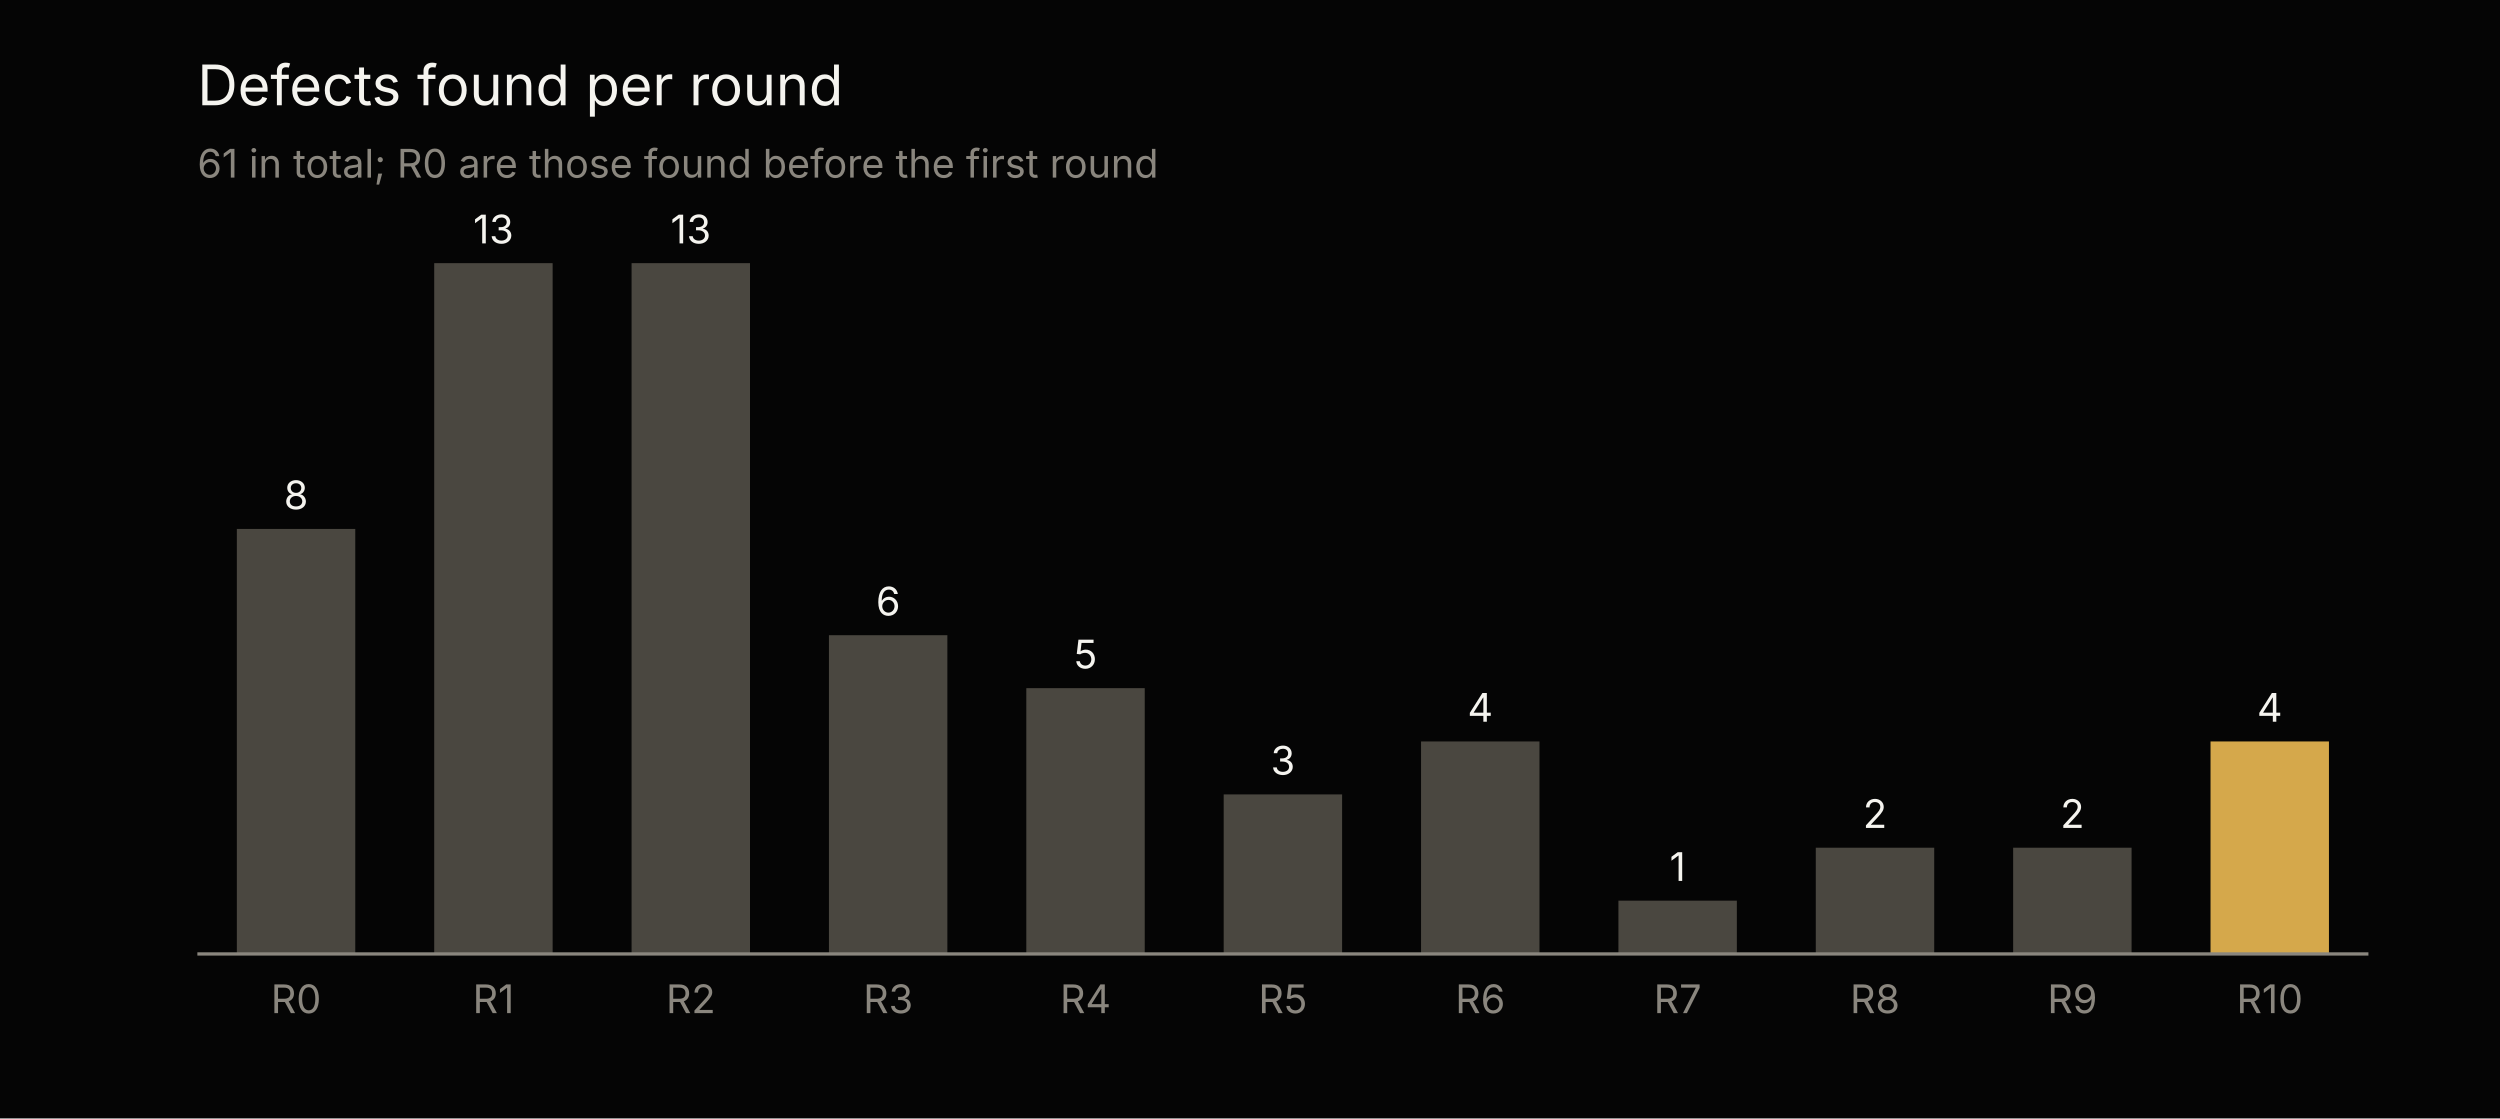
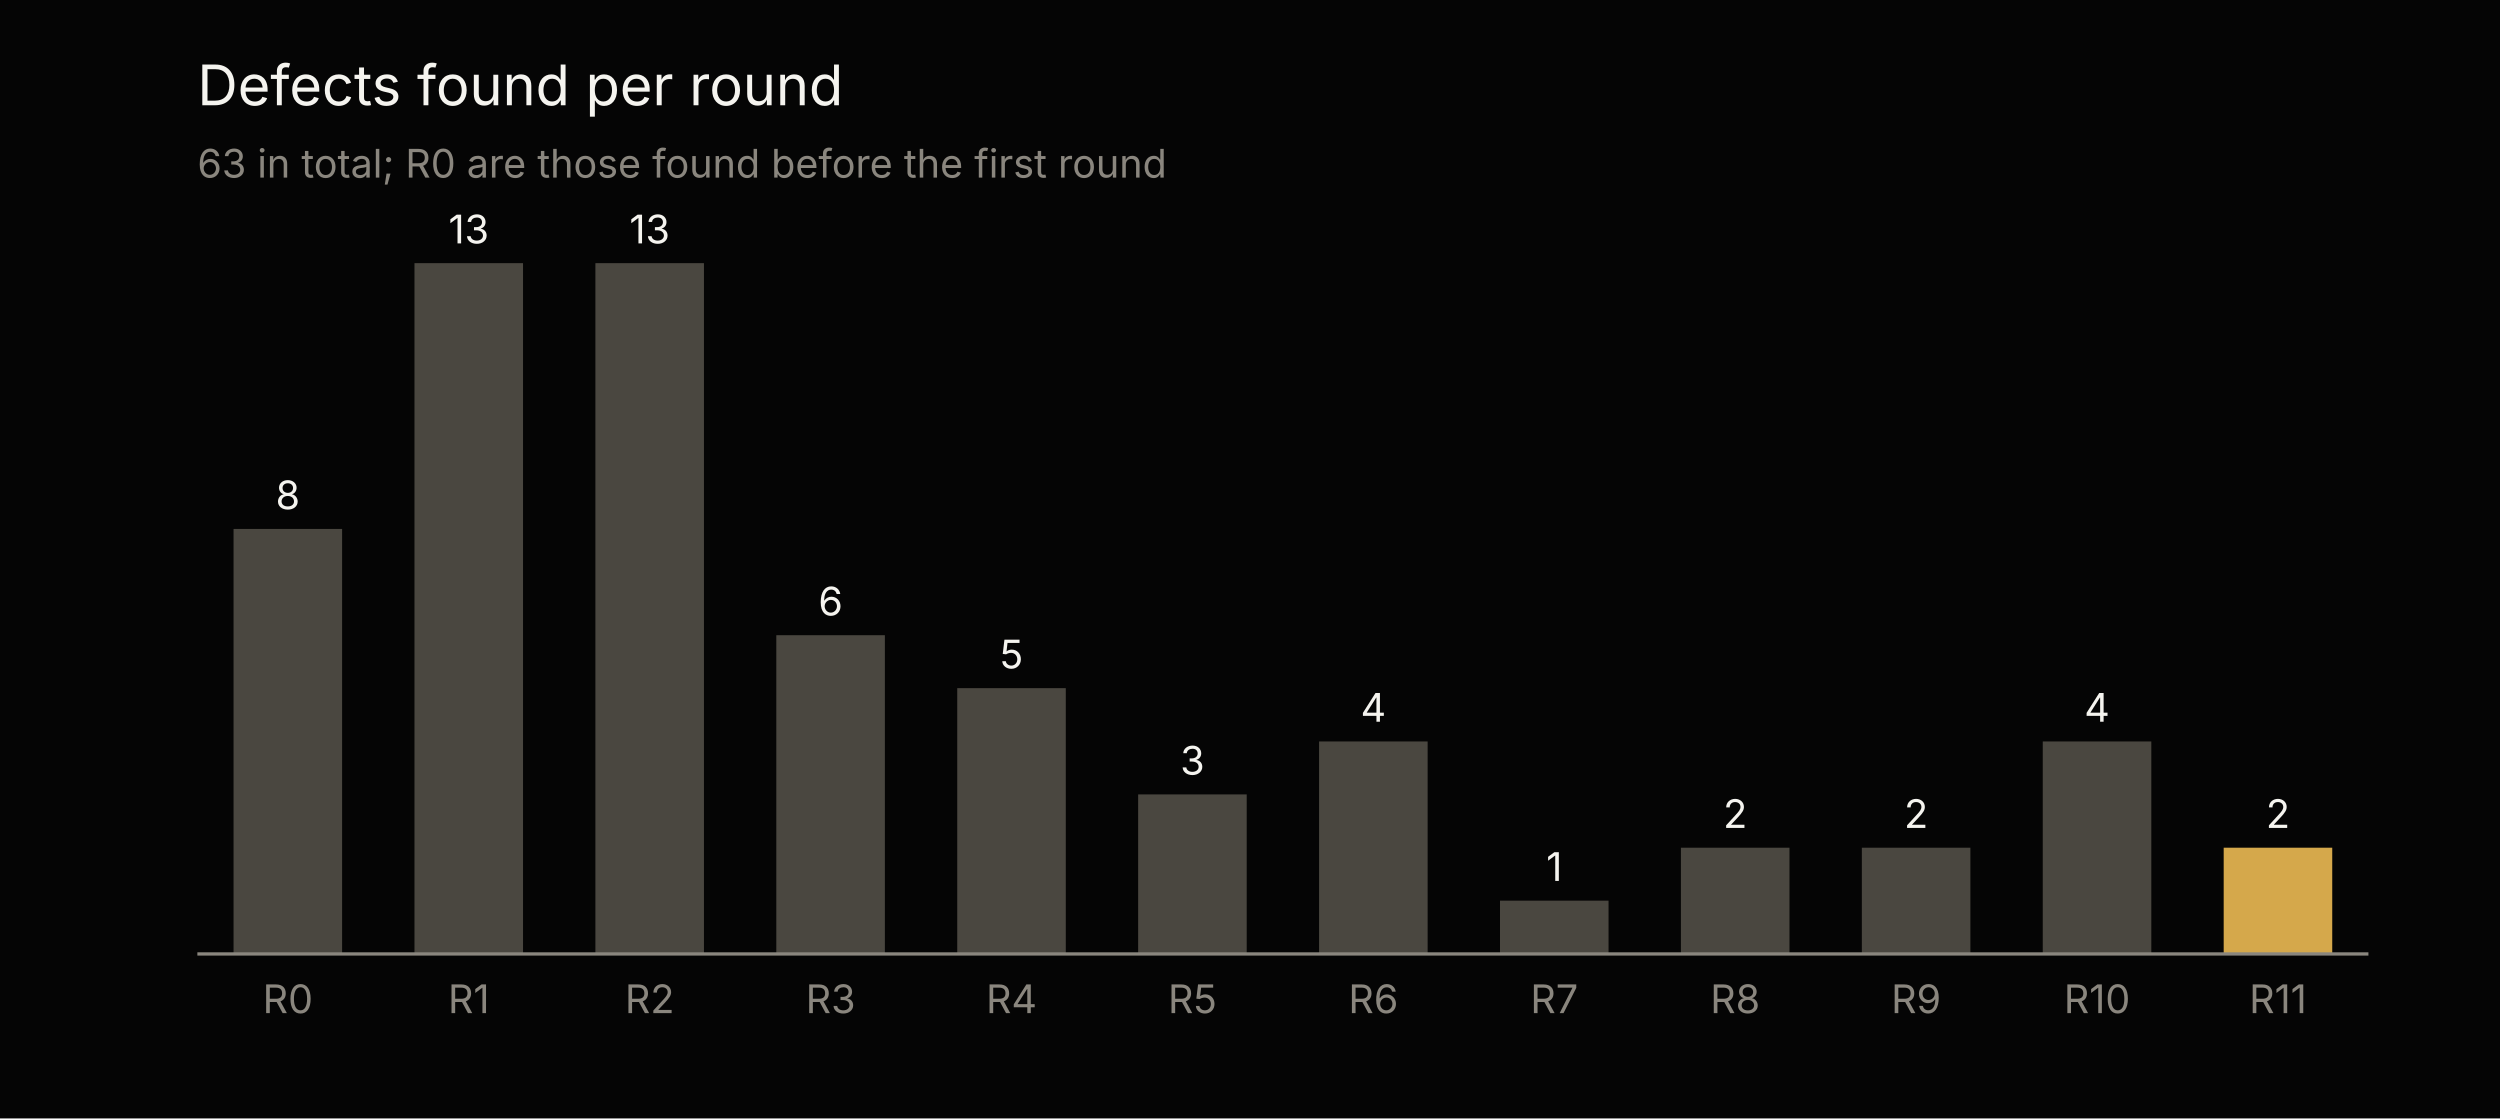
<svg xmlns="http://www.w3.org/2000/svg" viewBox="0 0 760 340" font-family="Inter, Arial, sans-serif" font-size="12">
  <rect width="760" height="340" fill="#050505" />
  <text x="60" y="32" font-size="17" fill="#f5f4ef">Defects found per round</text>
-   <text x="60" y="54" fill="#8a867e">61 in total; R0 are those found before the first round</text>
-   <rect x="72.0" y="160.8" width="36.0" height="129.2" fill="#4a4740" />
-   <text x="90.0" y="154.8" text-anchor="middle" fill="#f5f4ef">8</text>
-   <text x="90.0" y="308" text-anchor="middle" fill="#8a867e">R0</text>
-   <rect x="132.0" y="80.0" width="36.0" height="210.0" fill="#4a4740" />
-   <text x="150.0" y="74.0" text-anchor="middle" fill="#f5f4ef">13</text>
-   <text x="150.0" y="308" text-anchor="middle" fill="#8a867e">R1</text>
-   <rect x="192.0" y="80.0" width="36.0" height="210.0" fill="#4a4740" />
-   <text x="210.0" y="74.0" text-anchor="middle" fill="#f5f4ef">13</text>
-   <text x="210.0" y="308" text-anchor="middle" fill="#8a867e">R2</text>
-   <rect x="252.0" y="193.1" width="36.0" height="96.9" fill="#4a4740" />
-   <text x="270.0" y="187.1" text-anchor="middle" fill="#f5f4ef">6</text>
-   <text x="270.0" y="308" text-anchor="middle" fill="#8a867e">R3</text>
-   <rect x="312.0" y="209.2" width="36.0" height="80.8" fill="#4a4740" />
-   <text x="330.0" y="203.2" text-anchor="middle" fill="#f5f4ef">5</text>
-   <text x="330.0" y="308" text-anchor="middle" fill="#8a867e">R4</text>
-   <rect x="372.0" y="241.5" width="36.0" height="48.5" fill="#4a4740" />
-   <text x="390.0" y="235.5" text-anchor="middle" fill="#f5f4ef">3</text>
-   <text x="390.0" y="308" text-anchor="middle" fill="#8a867e">R5</text>
-   <rect x="432.0" y="225.4" width="36.0" height="64.6" fill="#4a4740" />
-   <text x="450.0" y="219.4" text-anchor="middle" fill="#f5f4ef">4</text>
-   <text x="450.0" y="308" text-anchor="middle" fill="#8a867e">R6</text>
-   <rect x="492.0" y="273.8" width="36.0" height="16.2" fill="#4a4740" />
-   <text x="510.0" y="267.8" text-anchor="middle" fill="#f5f4ef">1</text>
-   <text x="510.0" y="308" text-anchor="middle" fill="#8a867e">R7</text>
-   <rect x="552.0" y="257.7" width="36.0" height="32.3" fill="#4a4740" />
-   <text x="570.0" y="251.7" text-anchor="middle" fill="#f5f4ef">2</text>
-   <text x="570.0" y="308" text-anchor="middle" fill="#8a867e">R8</text>
-   <rect x="612.0" y="257.7" width="36.0" height="32.3" fill="#4a4740" />
-   <text x="630.0" y="251.7" text-anchor="middle" fill="#f5f4ef">2</text>
-   <text x="630.0" y="308" text-anchor="middle" fill="#8a867e">R9</text>
-   <rect x="672.0" y="225.4" width="36.0" height="64.6" fill="#d5a84b" />
-   <text x="690.0" y="219.4" text-anchor="middle" fill="#f5f4ef">4</text>
-   <text x="690.0" y="308" text-anchor="middle" fill="#8a867e">R10</text>
+   <text x="60" y="54" fill="#8a867e">63 in total; R0 are those found before the first round</text>
+   <rect x="71.0" y="160.8" width="33.0" height="129.2" fill="#4a4740" />
+   <text x="87.5" y="154.8" text-anchor="middle" fill="#f5f4ef">8</text>
+   <text x="87.5" y="308" text-anchor="middle" fill="#8a867e">R0</text>
+   <rect x="126.0" y="80.0" width="33.0" height="210.0" fill="#4a4740" />
+   <text x="142.5" y="74.0" text-anchor="middle" fill="#f5f4ef">13</text>
+   <text x="142.5" y="308" text-anchor="middle" fill="#8a867e">R1</text>
+   <rect x="181.0" y="80.0" width="33.0" height="210.0" fill="#4a4740" />
+   <text x="197.5" y="74.0" text-anchor="middle" fill="#f5f4ef">13</text>
+   <text x="197.5" y="308" text-anchor="middle" fill="#8a867e">R2</text>
+   <rect x="236.0" y="193.1" width="33.0" height="96.9" fill="#4a4740" />
+   <text x="252.5" y="187.1" text-anchor="middle" fill="#f5f4ef">6</text>
+   <text x="252.5" y="308" text-anchor="middle" fill="#8a867e">R3</text>
+   <rect x="291.0" y="209.2" width="33.0" height="80.8" fill="#4a4740" />
+   <text x="307.5" y="203.2" text-anchor="middle" fill="#f5f4ef">5</text>
+   <text x="307.5" y="308" text-anchor="middle" fill="#8a867e">R4</text>
+   <rect x="346.0" y="241.5" width="33.0" height="48.5" fill="#4a4740" />
+   <text x="362.5" y="235.5" text-anchor="middle" fill="#f5f4ef">3</text>
+   <text x="362.5" y="308" text-anchor="middle" fill="#8a867e">R5</text>
+   <rect x="401.0" y="225.4" width="33.0" height="64.6" fill="#4a4740" />
+   <text x="417.5" y="219.4" text-anchor="middle" fill="#f5f4ef">4</text>
+   <text x="417.5" y="308" text-anchor="middle" fill="#8a867e">R6</text>
+   <rect x="456.0" y="273.8" width="33.0" height="16.2" fill="#4a4740" />
+   <text x="472.5" y="267.8" text-anchor="middle" fill="#f5f4ef">1</text>
+   <text x="472.5" y="308" text-anchor="middle" fill="#8a867e">R7</text>
+   <rect x="511.0" y="257.7" width="33.0" height="32.3" fill="#4a4740" />
+   <text x="527.5" y="251.7" text-anchor="middle" fill="#f5f4ef">2</text>
+   <text x="527.5" y="308" text-anchor="middle" fill="#8a867e">R8</text>
+   <rect x="566.0" y="257.7" width="33.0" height="32.3" fill="#4a4740" />
+   <text x="582.5" y="251.7" text-anchor="middle" fill="#f5f4ef">2</text>
+   <text x="582.5" y="308" text-anchor="middle" fill="#8a867e">R9</text>
+   <rect x="621.0" y="225.4" width="33.0" height="64.6" fill="#4a4740" />
+   <text x="637.5" y="219.4" text-anchor="middle" fill="#f5f4ef">4</text>
+   <text x="637.5" y="308" text-anchor="middle" fill="#8a867e">R10</text>
+   <rect x="676.0" y="257.7" width="33.0" height="32.3" fill="#d5a84b" />
+   <text x="692.5" y="251.7" text-anchor="middle" fill="#f5f4ef">2</text>
+   <text x="692.5" y="308" text-anchor="middle" fill="#8a867e">R11</text>
  <line x1="60" x2="720" y1="290" y2="290" stroke="#8a867e" />
</svg>
